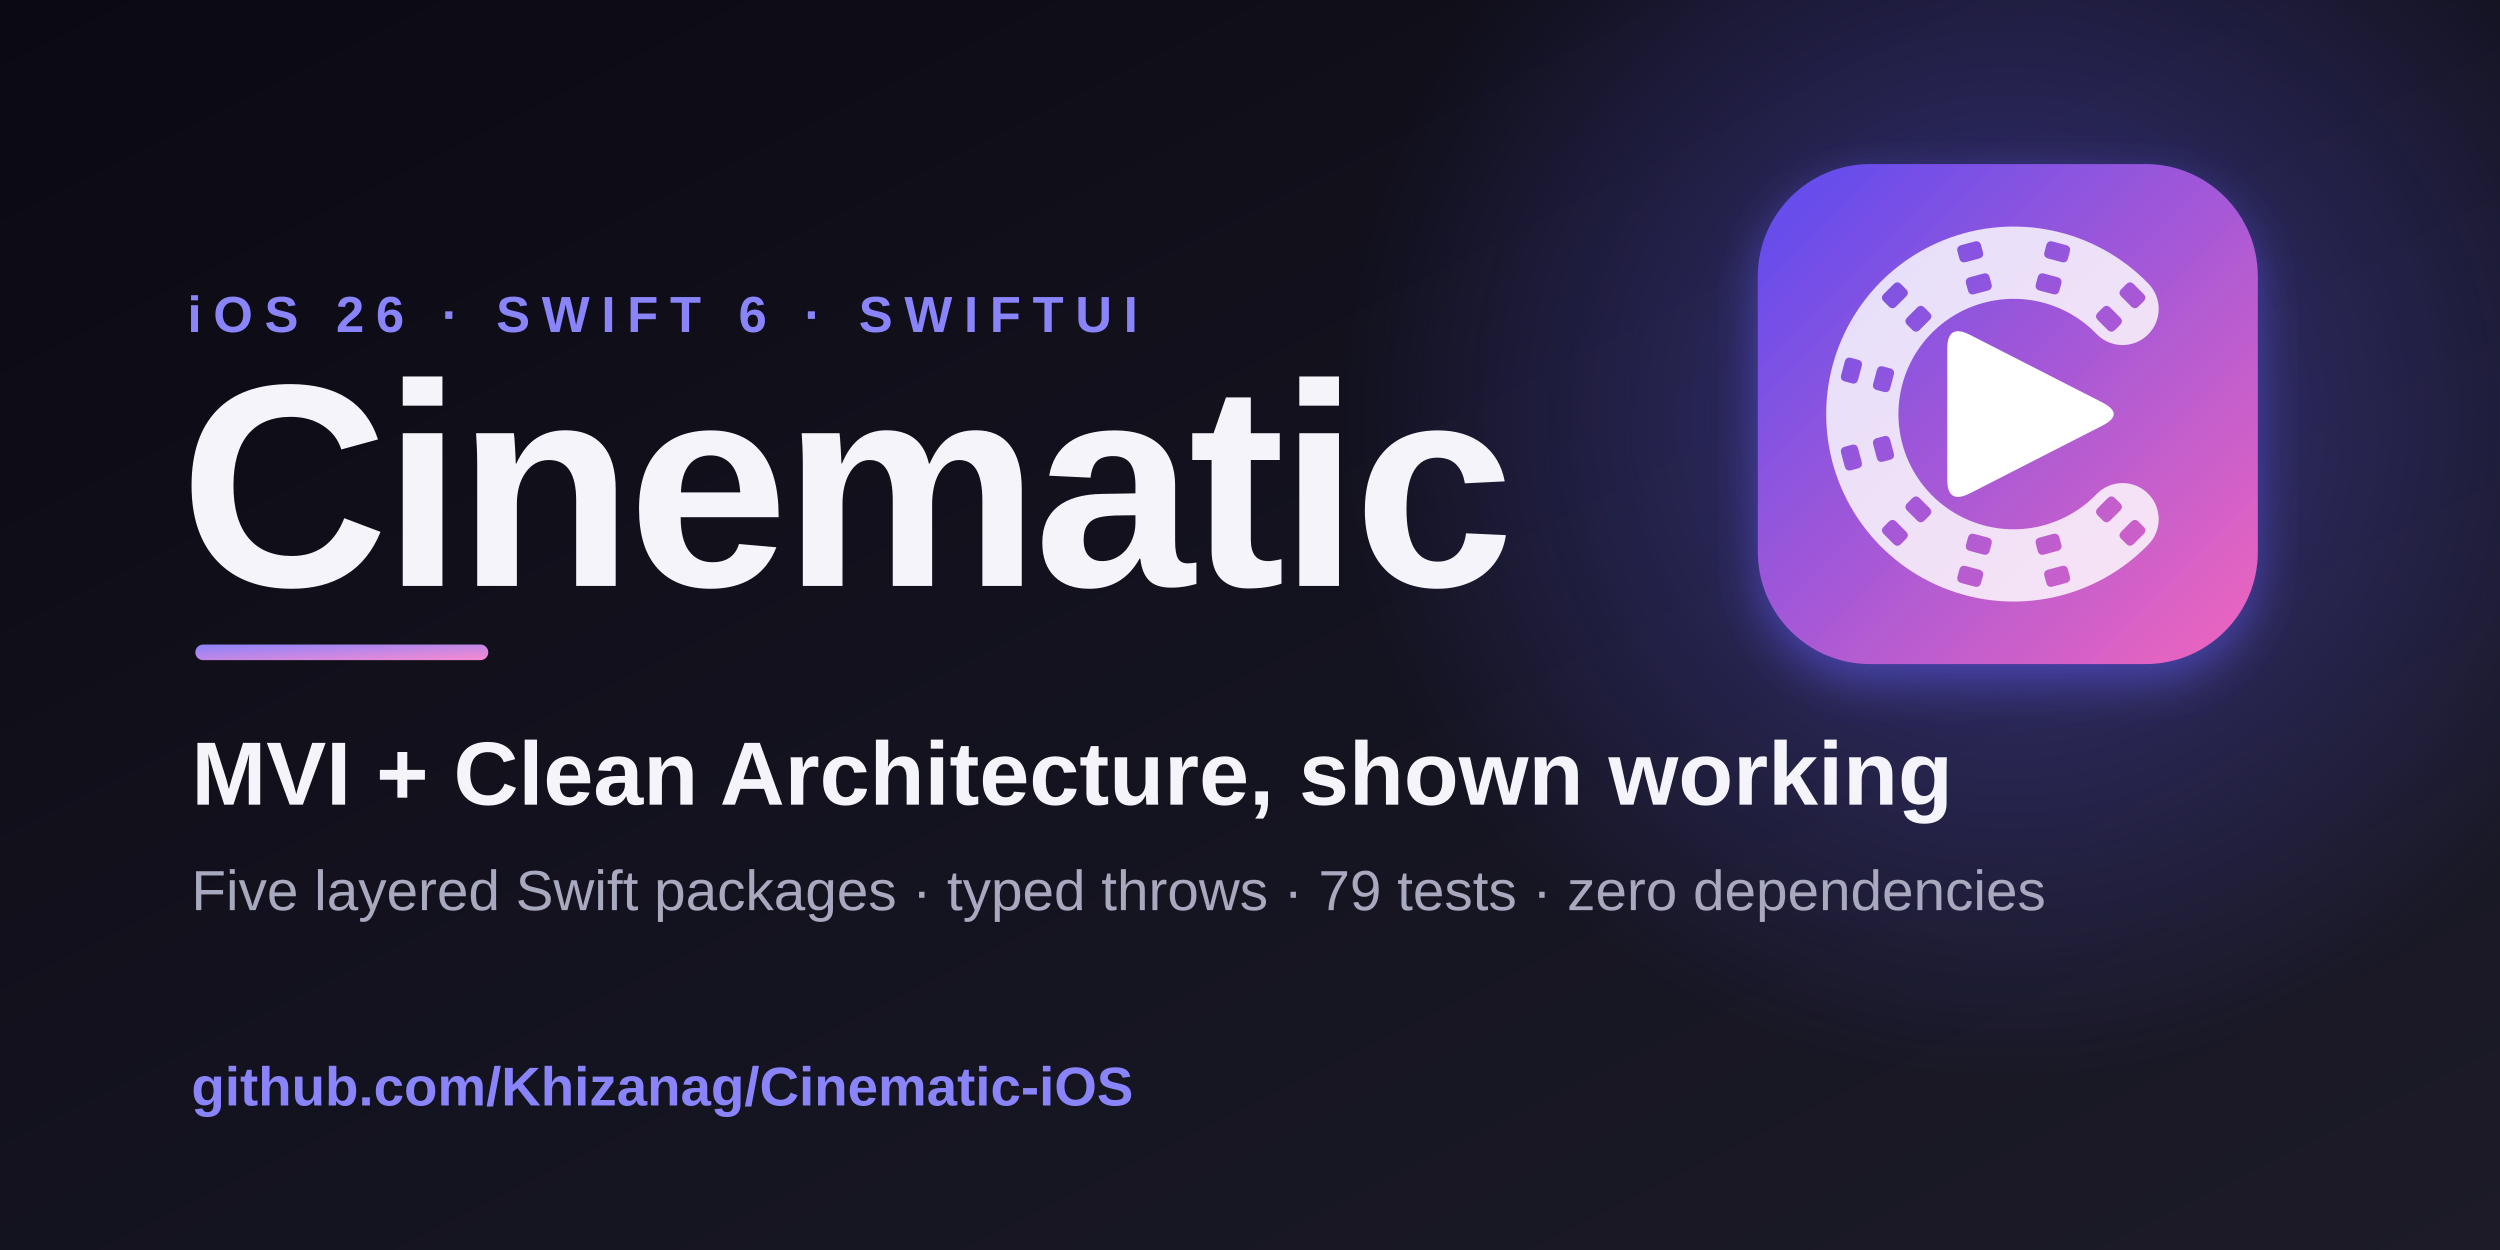
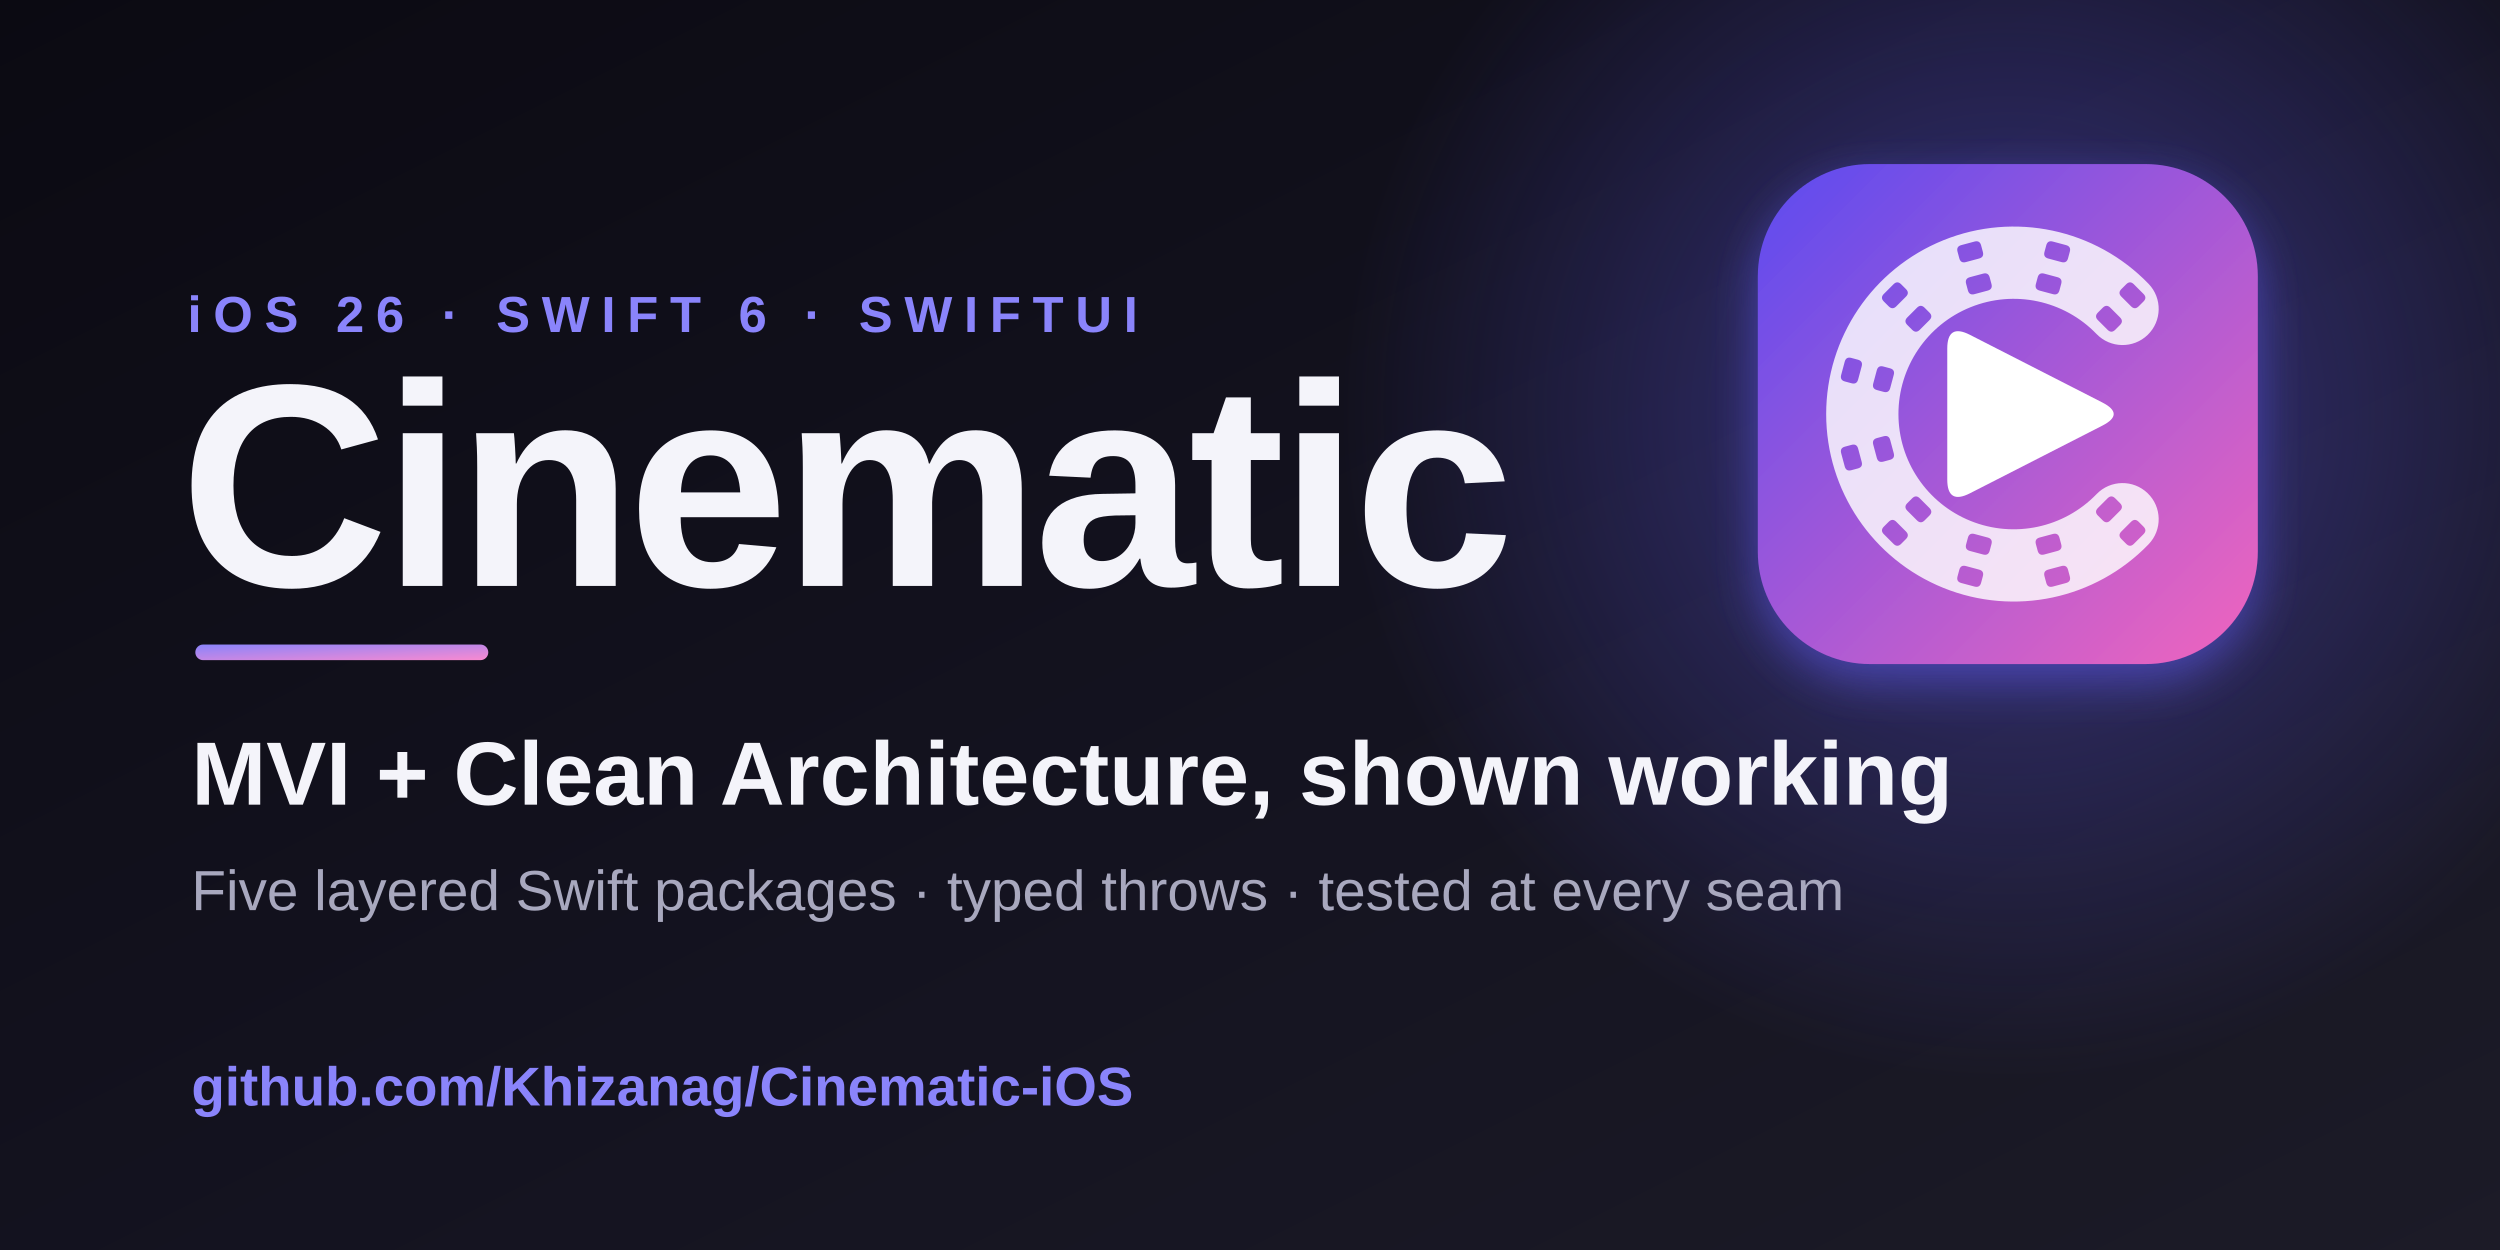
<svg xmlns="http://www.w3.org/2000/svg" width="1280" height="640" viewBox="0 0 1280 640">
  <defs>
    <linearGradient id="bg" x1="0" y1="0" x2="1" y2="1">
      <stop offset="0" stop-color="#0B0A12" />
      <stop offset="0.55" stop-color="#141320" />
      <stop offset="1" stop-color="#1C1B27" />
    </linearGradient>
    <linearGradient id="accent" x1="0" y1="0" x2="1" y2="1">
      <stop offset="0" stop-color="#8A84FB" />
      <stop offset="1" stop-color="#F98AD0" />
    </linearGradient>
    <linearGradient id="icon" x1="0" y1="0" x2="1" y2="1">
      <stop offset="0" stop-color="#5B4BF0" />
      <stop offset="1" stop-color="#F166BD" />
    </linearGradient>
    <filter id="lift" x="-30%" y="-30%" width="160%" height="170%">
      <feDropShadow dx="0" dy="36" stdDeviation="48" flood-color="#635BF3" flood-opacity="0.55" />
    </filter>
    <radialGradient id="glow" cx="0.5" cy="0.5" r="0.5">
      <stop offset="0" stop-color="#635BF3" stop-opacity="0.45" />
      <stop offset="1" stop-color="#635BF3" stop-opacity="0" />
    </radialGradient>
    <style>
      text { font-family: 'SF Pro Display', 'Helvetica Neue', 'Arial', sans-serif; }
    </style>
  </defs>
  <rect width="1280" height="640" fill="url(#bg)" />
  <circle cx="1028" cy="212" r="340" fill="url(#glow)" />
  <g transform="translate(900 84) scale(0.25)" filter="url(#lift)">
    <rect width="1024" height="1024" rx="230" fill="url(#icon)" />
    <g transform="translate(12 0)" fill="#FFFFFF" fill-rule="evenodd">
      <path opacity="0.82" d="M788.23,245.25 A384.00,384.00 0 1 0 788.23,778.75 A74.00,74.00 0 0 0 681.76,675.94 A236.00,236.00 0 1 1 681.76,348.06 A74.00,74.00 0 0 0 788.23,245.25Z M732.62,271.58 L752.42,291.38 Q760.19,299.16 767.97,291.38 L777.87,281.48 Q785.65,273.71 777.87,265.93 L758.07,246.13 Q750.29,238.35 742.52,246.13 L732.62,256.03 Q724.84,263.81 732.62,271.58 Z M684.53,319.67 L704.33,339.47 Q712.11,347.24 719.89,339.47 L729.79,329.57 Q737.57,321.79 729.79,314.01 L709.99,294.21 Q702.21,286.43 694.43,294.21 L684.53,304.11 Q676.76,311.89 684.53,319.67 Z M582.85,193.48 L609.90,200.73 Q620.52,203.58 623.37,192.95 L626.99,179.43 Q629.84,168.81 619.22,165.96 L592.17,158.71 Q581.54,155.86 578.70,166.49 L575.07,180.01 Q572.23,190.64 582.85,193.48 Z M565.25,259.17 L592.30,266.41 Q602.92,269.26 605.77,258.64 L609.39,245.11 Q612.24,234.49 601.62,231.64 L574.57,224.39 Q563.94,221.55 561.10,232.17 L557.47,245.70 Q554.63,256.32 565.25,259.17 Z M414.10,200.73 L441.15,193.48 Q451.77,190.64 448.93,180.01 L445.30,166.49 Q442.46,155.86 431.83,158.71 L404.78,165.96 Q394.16,168.81 397.01,179.43 L400.63,192.95 Q403.48,203.58 414.10,200.73 Z M431.70,266.41 L458.75,259.17 Q469.37,256.32 466.53,245.70 L462.90,232.17 Q460.06,221.55 449.43,224.39 L422.38,231.64 Q411.76,234.49 414.61,245.11 L418.23,258.64 Q421.08,269.26 431.70,266.41 Z M271.58,291.38 L291.38,271.58 Q299.16,263.81 291.38,256.03 L281.48,246.13 Q273.71,238.35 265.93,246.13 L246.13,265.93 Q238.35,273.71 246.13,281.48 L256.03,291.38 Q263.81,299.16 271.58,291.38 Z M319.67,339.47 L339.47,319.67 Q347.24,311.89 339.47,304.11 L329.57,294.21 Q321.79,286.43 314.01,294.21 L294.21,314.01 Q286.43,321.79 294.21,329.57 L304.11,339.47 Q311.89,347.24 319.67,339.47 Z M193.48,441.15 L200.73,414.10 Q203.58,403.48 192.95,400.63 L179.43,397.01 Q168.81,394.16 165.96,404.78 L158.71,431.83 Q155.86,442.46 166.49,445.30 L180.01,448.93 Q190.64,451.77 193.48,441.15 Z M259.17,458.75 L266.41,431.70 Q269.26,421.08 258.64,418.23 L245.11,414.61 Q234.49,411.76 231.64,422.38 L224.39,449.43 Q221.55,460.06 232.17,462.90 L245.70,466.53 Q256.32,469.37 259.17,458.75 Z M200.73,609.90 L193.48,582.85 Q190.64,572.23 180.01,575.07 L166.49,578.70 Q155.86,581.54 158.71,592.17 L165.96,619.22 Q168.81,629.84 179.43,626.99 L192.95,623.37 Q203.58,620.52 200.73,609.90 Z M266.41,592.30 L259.17,565.25 Q256.32,554.63 245.70,557.47 L232.17,561.10 Q221.55,563.94 224.39,574.57 L231.64,601.62 Q234.49,612.24 245.11,609.39 L258.64,605.77 Q269.26,602.92 266.41,592.30 Z M291.38,752.42 L271.58,732.62 Q263.81,724.84 256.03,732.62 L246.13,742.52 Q238.35,750.29 246.13,758.07 L265.93,777.87 Q273.71,785.65 281.48,777.87 L291.38,767.97 Q299.16,760.19 291.38,752.42 Z M339.47,704.33 L319.67,684.53 Q311.89,676.76 304.11,684.53 L294.21,694.43 Q286.43,702.21 294.21,709.99 L314.01,729.79 Q321.79,737.57 329.57,729.79 L339.47,719.89 Q347.24,712.11 339.47,704.33 Z M441.15,830.52 L414.10,823.27 Q403.48,820.42 400.63,831.05 L397.01,844.57 Q394.16,855.19 404.78,858.04 L431.83,865.29 Q442.46,868.14 445.30,857.51 L448.93,843.99 Q451.77,833.36 441.15,830.52 Z M458.75,764.83 L431.70,757.59 Q421.08,754.74 418.23,765.36 L414.61,778.89 Q411.76,789.51 422.38,792.36 L449.43,799.61 Q460.06,802.45 462.90,791.83 L466.53,778.30 Q469.37,767.68 458.75,764.83 Z M609.90,823.27 L582.85,830.52 Q572.23,833.36 575.07,843.99 L578.70,857.51 Q581.54,868.14 592.17,865.29 L619.22,858.04 Q629.84,855.19 626.99,844.57 L623.37,831.05 Q620.52,820.42 609.90,823.27 Z M592.30,757.59 L565.25,764.83 Q554.63,767.68 557.47,778.30 L561.10,791.83 Q563.94,802.45 574.57,799.61 L601.62,792.36 Q612.24,789.51 609.39,778.89 L605.77,765.36 Q602.92,754.74 592.30,757.59 Z M752.42,732.62 L732.62,752.42 Q724.84,760.19 732.62,767.97 L742.52,777.87 Q750.29,785.65 758.07,777.87 L777.87,758.07 Q785.65,750.29 777.87,742.52 L767.97,732.62 Q760.19,724.84 752.42,732.62 Z M704.33,684.53 L684.53,704.33 Q676.76,712.11 684.53,719.89 L694.43,729.79 Q702.21,737.57 709.99,729.79 L729.79,709.99 Q737.57,702.21 729.79,694.43 L719.89,684.53 Q712.11,676.76 704.33,684.53 Z" />
      <path d="M422.30,349.66 Q376.00,326.00 376.00,378.00 L376.00,646.00 Q376.00,698.00 422.30,674.34 L693.70,535.66 Q740.00,512.00 693.70,488.34Z" />
    </g>
  </g>
  <text x="96" y="170" fill="#8A84FB" font-size="26" font-weight="600" letter-spacing="6">iOS 26  ·  SWIFT 6  ·  SWIFTUI</text>
  <text x="92" y="300" fill="#F4F4FA" font-size="148" font-weight="800" letter-spacing="-3">Cinematic</text>
  <rect x="100" y="330" width="150" height="8" rx="4" fill="url(#accent)" />
  <text x="98" y="412" fill="#F4F4FA" font-size="46" font-weight="600">MVI + Clean Architecture, shown working</text>
-   <text x="98" y="466" fill="#A8A8BE" font-size="29" font-weight="400">Five layered Swift packages · typed throws · 79 tests · zero dependencies</text>
+   <text x="98" y="466" fill="#A8A8BE" font-size="29" font-weight="400">Five layered Swift packages · typed throws · tested at every seam</text>
  <text x="98" y="566" fill="#8A84FB" font-size="28" font-weight="600">github.com/Khizanag/Cinematic-iOS</text>
</svg>
